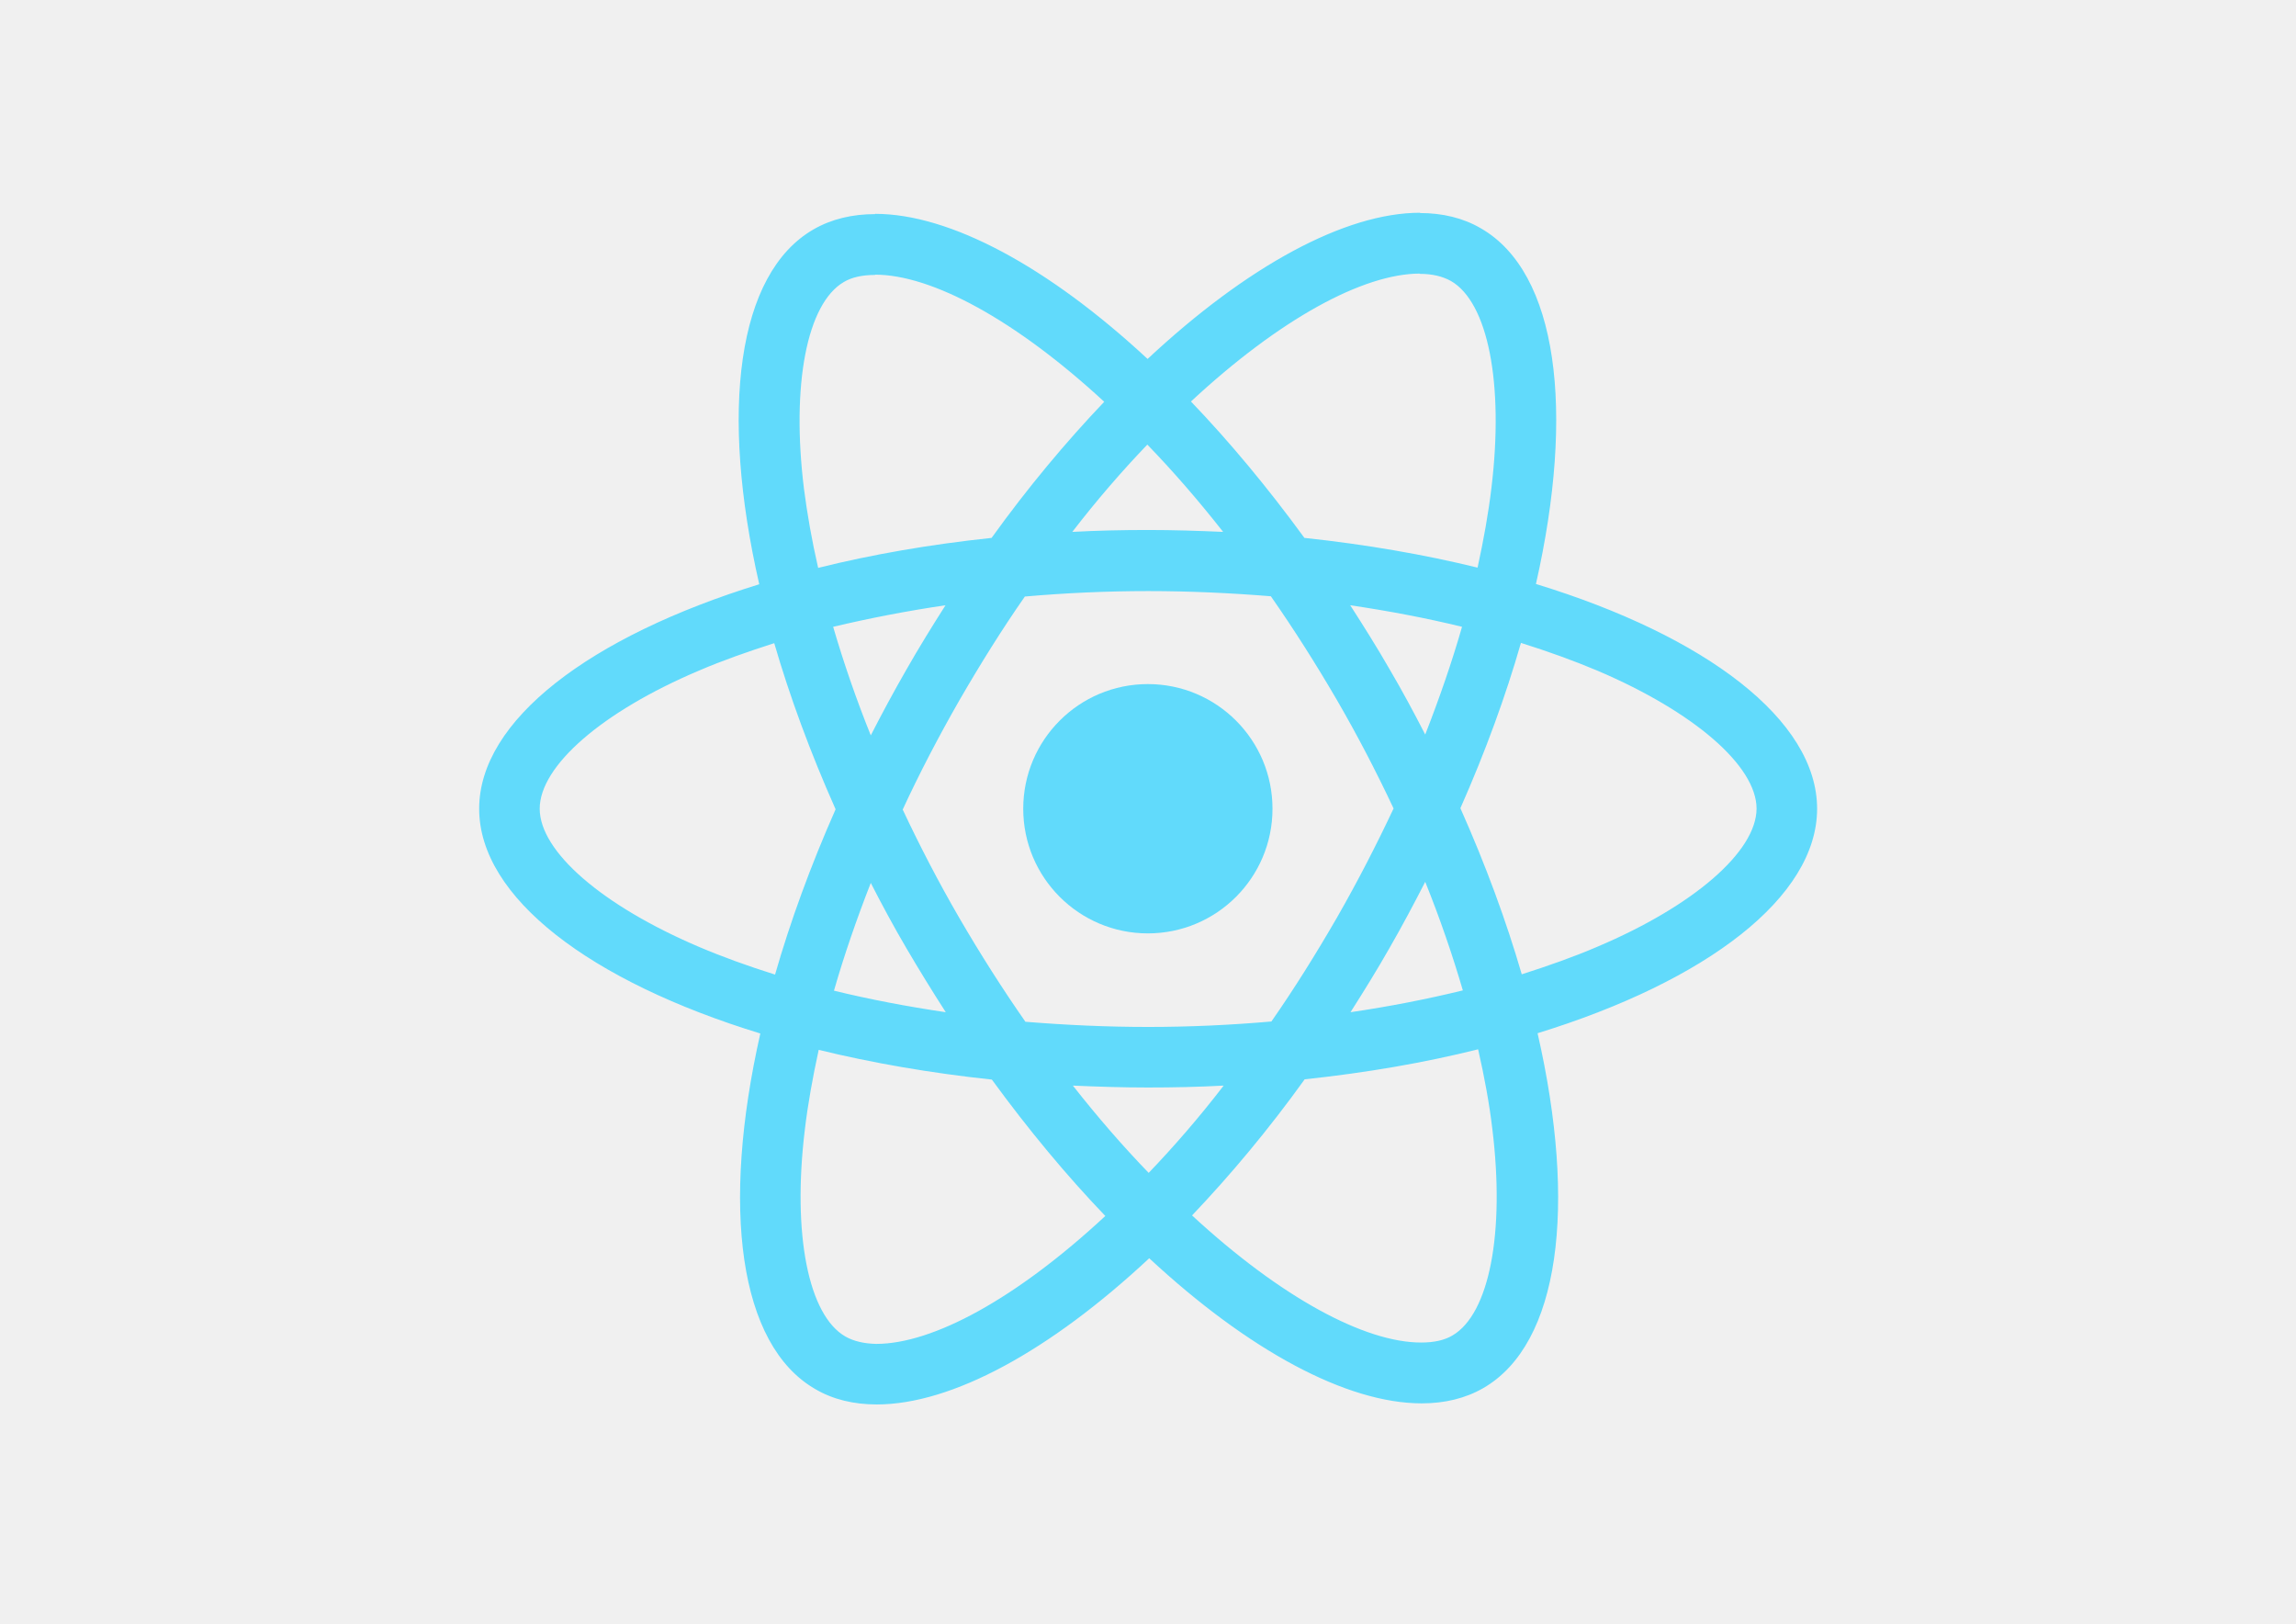
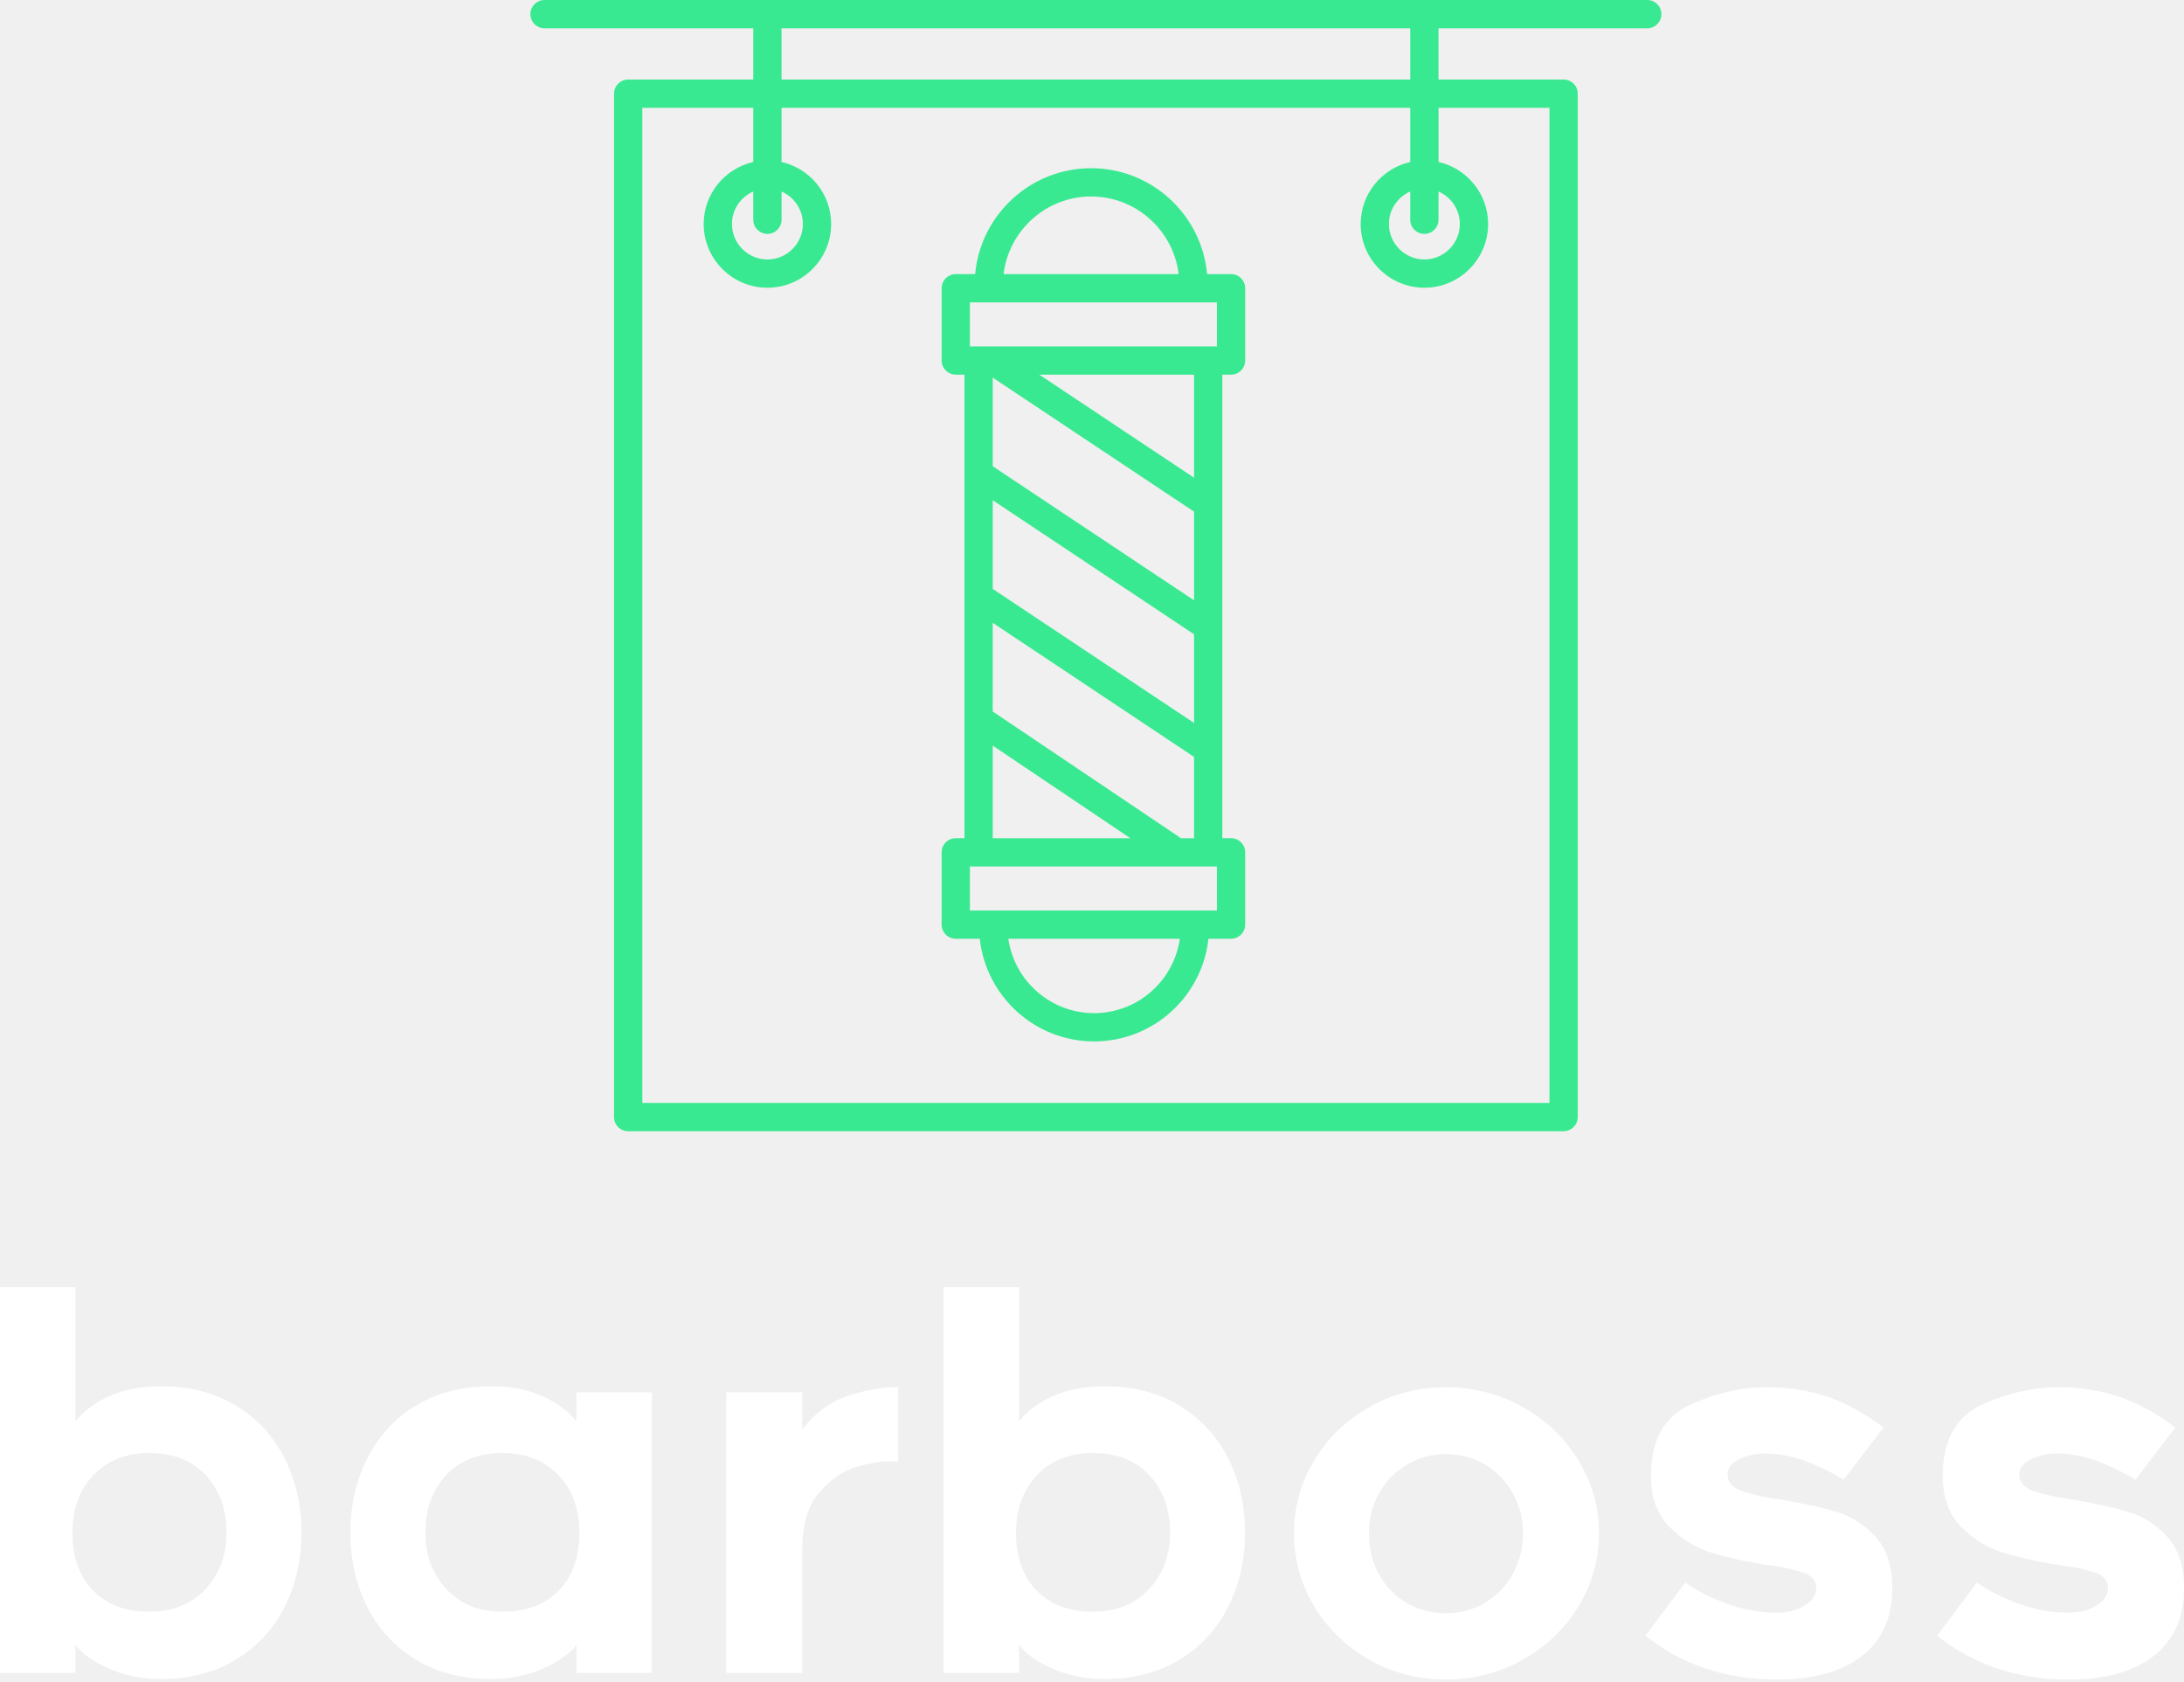
- <svg xmlns="http://www.w3.org/2000/svg" viewBox="0 0 841.9 595.3">
-   <g fill="#61DAFB">
-     <path d="M666.3 296.5c0-32.5-40.7-63.3-103.1-82.4 14.4-63.6 8-114.2-20.2-130.4-6.5-3.8-14.1-5.6-22.4-5.6v22.3c4.6 0 8.3.9 11.4 2.6 13.6 7.8 19.5 37.5 14.9 75.7-1.1 9.4-2.9 19.3-5.1 29.4-19.6-4.8-41-8.5-63.5-10.9-13.5-18.5-27.5-35.3-41.6-50 32.6-30.3 63.2-46.9 84-46.9V78c-27.5 0-63.5 19.6-99.9 53.6-36.4-33.8-72.4-53.2-99.9-53.2v22.3c20.7 0 51.4 16.5 84 46.6-14 14.7-28 31.4-41.3 49.9-22.6 2.4-44 6.1-63.6 11-2.3-10-4-19.7-5.2-29-4.7-38.2 1.1-67.9 14.6-75.8 3-1.8 6.9-2.6 11.5-2.6V78.5c-8.4 0-16 1.8-22.6 5.6-28.1 16.2-34.4 66.7-19.9 130.1-62.2 19.2-102.7 49.9-102.7 82.3 0 32.5 40.7 63.3 103.1 82.4-14.4 63.6-8 114.2 20.2 130.4 6.5 3.8 14.1 5.6 22.5 5.6 27.5 0 63.5-19.6 99.9-53.6 36.4 33.8 72.4 53.2 99.9 53.2 8.4 0 16-1.8 22.6-5.6 28.1-16.2 34.4-66.7 19.9-130.1 62-19.1 102.5-49.9 102.5-82.3zm-130.2-66.7c-3.7 12.9-8.3 26.2-13.5 39.5-4.1-8-8.4-16-13.1-24-4.6-8-9.5-15.8-14.4-23.4 14.2 2.1 27.9 4.7 41 7.9zm-45.8 106.5c-7.8 13.5-15.8 26.3-24.1 38.2-14.9 1.3-30 2-45.2 2-15.1 0-30.2-.7-45-1.9-8.3-11.9-16.4-24.6-24.2-38-7.6-13.1-14.5-26.4-20.8-39.8 6.2-13.4 13.2-26.8 20.7-39.9 7.8-13.5 15.8-26.3 24.1-38.2 14.9-1.3 30-2 45.2-2 15.1 0 30.2.7 45 1.9 8.3 11.9 16.4 24.6 24.2 38 7.6 13.1 14.5 26.4 20.8 39.8-6.3 13.4-13.2 26.8-20.7 39.9zm32.3-13c5.4 13.4 10 26.8 13.8 39.8-13.1 3.2-26.9 5.9-41.2 8 4.9-7.7 9.8-15.6 14.4-23.7 4.6-8 8.9-16.1 13-24.1zM421.2 430c-9.3-9.6-18.6-20.3-27.8-32 9 .4 18.2.7 27.5.7 9.4 0 18.7-.2 27.8-.7-9 11.7-18.3 22.4-27.5 32zm-74.4-58.9c-14.2-2.1-27.9-4.7-41-7.9 3.7-12.9 8.3-26.2 13.5-39.5 4.1 8 8.4 16 13.1 24 4.7 8 9.5 15.8 14.4 23.4zM420.7 163c9.3 9.6 18.6 20.3 27.8 32-9-.4-18.2-.7-27.5-.7-9.4 0-18.7.2-27.8.7 9-11.7 18.3-22.4 27.5-32zm-74 58.9c-4.9 7.7-9.8 15.6-14.4 23.7-4.6 8-8.9 16-13 24-5.4-13.4-10-26.8-13.8-39.8 13.1-3.1 26.9-5.8 41.2-7.9zm-90.5 125.2c-35.4-15.1-58.3-34.9-58.3-50.6 0-15.7 22.9-35.6 58.3-50.6 8.6-3.7 18-7 27.7-10.1 5.7 19.6 13.2 40 22.5 60.9-9.2 20.8-16.6 41.1-22.2 60.6-9.9-3.1-19.3-6.5-28-10.2zM310 490c-13.6-7.8-19.5-37.5-14.9-75.7 1.1-9.4 2.9-19.3 5.1-29.4 19.6 4.8 41 8.5 63.5 10.9 13.5 18.5 27.5 35.3 41.6 50-32.6 30.3-63.2 46.9-84 46.9-4.5-.1-8.3-1-11.3-2.7zm237.2-76.2c4.7 38.2-1.1 67.9-14.6 75.8-3 1.8-6.9 2.6-11.5 2.6-20.7 0-51.4-16.5-84-46.6 14-14.7 28-31.4 41.3-49.9 22.6-2.4 44-6.1 63.6-11 2.3 10.1 4.1 19.8 5.2 29.1zm38.5-66.7c-8.6 3.7-18 7-27.7 10.1-5.7-19.6-13.2-40-22.5-60.9 9.2-20.8 16.6-41.1 22.2-60.6 9.9 3.1 19.3 6.5 28.1 10.2 35.4 15.1 58.3 34.9 58.3 50.6-.1 15.7-23 35.6-58.4 50.6zM320.8 78.4z" />
-     <circle cx="420.9" cy="296.5" r="45.7" />
-     <path d="M520.5 78.1z" />
-   </g>
+ <svg xmlns="http://www.w3.org/2000/svg" width="200" height="154" viewBox="0 0 200 154" fill="none">
+   <path d="M150.848 2.589C151.564 2.589 152.143 2.011 152.143 1.295C152.143 0.579 151.564 0 150.848 0H49.866C49.15 0 48.571 0.579 48.571 1.295C48.571 2.011 49.15 2.589 49.866 2.589H68.981V7.284H57.525C56.809 7.284 56.23 7.862 56.23 8.578V102.277C56.23 102.993 56.809 103.571 57.525 103.571H143.188C143.904 103.571 144.482 102.993 144.482 102.277V8.578C144.482 7.862 143.904 7.284 143.188 7.284H131.731V2.589H150.848ZM141.893 9.873V100.982H58.82V9.873H68.981V14.83C66.387 15.422 64.44 17.738 64.44 20.508C64.44 23.726 67.058 26.345 70.276 26.345C73.495 26.345 76.112 23.727 76.112 20.508C76.112 17.737 74.165 15.422 71.571 14.83V9.873H129.143V14.83C126.549 15.422 124.603 17.738 124.603 20.508C124.603 23.726 127.22 26.345 130.438 26.345C133.657 26.345 136.274 23.727 136.274 20.508C136.274 17.737 134.327 15.422 131.733 14.83V9.873H141.893ZM70.276 21.415C70.992 21.415 71.571 20.836 71.571 20.12V17.536C72.718 18.037 73.523 19.18 73.523 20.508C73.523 22.299 72.067 23.755 70.276 23.755C68.486 23.755 67.029 22.299 67.029 20.508C67.029 19.18 67.834 18.037 68.981 17.536V20.12C68.981 20.835 69.56 21.415 70.276 21.415ZM130.437 21.415C131.153 21.415 131.731 20.836 131.731 20.12V17.536C132.879 18.037 133.684 19.18 133.684 20.508C133.684 22.299 132.227 23.755 130.437 23.755C128.648 23.755 127.191 22.299 127.191 20.508C127.191 19.18 127.996 18.038 129.142 17.536V20.12C129.142 20.835 129.722 21.415 130.437 21.415ZM129.142 7.284H71.569V2.589H129.142V7.284Z" fill="#39E991" />
+   <path d="M112.733 25.095H110.541C110.046 19.668 105.474 15.401 99.92 15.401C94.366 15.401 89.793 19.668 89.298 25.095H87.526C86.81 25.095 86.231 25.674 86.231 26.39V33.009C86.231 33.725 86.81 34.304 87.526 34.304H88.321V76.743H87.526C86.81 76.743 86.231 77.321 86.231 78.037V84.657C86.231 85.373 86.81 85.951 87.526 85.951H89.724C90.294 91.227 94.771 95.349 100.194 95.349C105.617 95.349 110.094 91.227 110.663 85.951H112.733C113.449 85.951 114.027 85.373 114.027 84.657V78.037C114.027 77.321 113.449 76.743 112.733 76.743H111.936V34.304H112.733C113.449 34.304 114.027 33.725 114.027 33.009V26.39C114.027 25.675 113.447 25.095 112.733 25.095ZM99.918 17.99C104.044 17.99 107.451 21.099 107.935 25.095H91.902C92.386 21.099 95.792 17.99 99.918 17.99ZM88.819 27.685H111.438V31.715H88.819V27.685ZM90.909 45.799L109.334 58.069C109.338 58.071 109.342 58.071 109.346 58.074V66.192L90.909 53.917V45.799ZM109.346 54.964L90.909 42.688V34.572L109.334 46.84C109.338 46.843 109.342 46.843 109.346 46.845V54.964ZM90.909 68.266L103.51 76.744H90.909V68.266ZM100.193 92.761C96.199 92.761 92.894 89.796 92.338 85.953H108.045C107.491 89.796 104.185 92.761 100.193 92.761ZM111.438 83.363H88.819V79.333H111.438V83.363ZM108.112 76.744C108.082 76.721 108.067 76.687 108.034 76.665L90.909 65.142V57.025L109.334 69.294C109.338 69.297 109.342 69.297 109.346 69.3V76.744H108.112ZM109.346 43.737L95.179 34.304H109.346V43.737Z" fill="#39E991" />
+   <path d="M0 153.168V117.857H6.913V130.141C7.629 129.207 8.664 128.436 10.019 127.829C11.373 127.222 12.938 126.918 14.713 126.918C17.36 126.918 19.656 127.51 21.602 128.693C23.548 129.876 25.035 131.488 26.063 133.527C27.09 135.567 27.604 137.832 27.604 140.323C27.604 142.814 27.09 145.08 26.063 147.119C25.035 149.159 23.548 150.77 21.602 151.953C19.656 153.137 17.36 153.728 14.713 153.728C13 153.728 11.42 153.409 9.972 152.771C8.524 152.132 7.504 151.408 6.913 150.599V153.168H0ZM8.524 145.625C9.785 146.917 11.505 147.563 13.685 147.563C15.803 147.563 17.507 146.878 18.8 145.508C20.092 144.138 20.738 142.41 20.738 140.323C20.738 138.175 20.107 136.423 18.846 135.069C17.585 133.714 15.865 133.037 13.685 133.037C11.537 133.037 9.824 133.714 8.547 135.069C7.271 136.423 6.632 138.175 6.632 140.323C6.632 142.565 7.263 144.332 8.524 145.625ZM52.779 150.599C52.188 151.408 51.168 152.132 49.72 152.771C48.272 153.409 46.692 153.728 44.979 153.728C42.332 153.728 40.036 153.137 38.09 151.953C36.144 150.77 34.657 149.159 33.629 147.119C32.602 145.08 32.088 142.814 32.088 140.323C32.088 137.832 32.602 135.567 33.629 133.527C34.657 131.488 36.144 129.876 38.09 128.693C40.036 127.51 42.332 126.918 44.979 126.918C46.754 126.918 48.319 127.222 49.673 127.829C51.028 128.436 52.063 129.207 52.779 130.141V127.479H59.692V153.168H52.779V150.599ZM51.144 135.069C49.868 133.714 48.155 133.037 46.007 133.037C43.827 133.037 42.106 133.714 40.845 135.069C39.584 136.423 38.954 138.175 38.954 140.323C38.954 142.41 39.6 144.138 40.892 145.508C42.184 146.878 43.889 147.563 46.007 147.563C48.186 147.563 49.907 146.917 51.168 145.625C52.429 144.332 53.059 142.565 53.059 140.323C53.059 138.175 52.421 136.423 51.144 135.069ZM78.842 134.181C77.503 134.508 76.273 135.279 75.152 136.493C74.031 137.708 73.47 139.483 73.47 141.818V153.168H66.511V127.479H73.47V130.888C74.623 129.363 76.031 128.327 77.697 127.782C79.363 127.238 80.881 126.981 82.251 127.012V133.831C81.317 133.738 80.181 133.854 78.842 134.181ZM86.408 153.168V117.857H93.321V130.141C94.037 129.207 95.072 128.436 96.427 127.829C97.781 127.222 99.346 126.918 101.121 126.918C103.768 126.918 106.064 127.51 108.01 128.693C109.956 129.876 111.443 131.488 112.471 133.527C113.498 135.567 114.012 137.832 114.012 140.323C114.012 142.814 113.498 145.08 112.471 147.119C111.443 149.159 109.956 150.77 108.01 151.953C106.064 153.137 103.768 153.728 101.121 153.728C99.408 153.728 97.828 153.409 96.38 152.771C94.932 152.132 93.912 151.408 93.321 150.599V153.168H86.408ZM94.932 145.625C96.193 146.917 97.914 147.563 100.093 147.563C102.211 147.563 103.916 146.878 105.208 145.508C106.5 144.138 107.146 142.41 107.146 140.323C107.146 138.175 106.516 136.423 105.255 135.069C103.993 133.714 102.273 133.037 100.093 133.037C97.945 133.037 96.232 133.714 94.956 135.069C93.679 136.423 93.041 138.175 93.041 140.323C93.041 142.565 93.671 144.332 94.932 145.625ZM125.432 151.977C123.299 150.778 121.61 149.151 120.364 147.096C119.119 145.041 118.496 142.799 118.496 140.37C118.496 137.972 119.119 135.746 120.364 133.691C121.61 131.636 123.299 130.009 125.432 128.81C127.565 127.611 129.893 127.012 132.415 127.012C134.937 127.012 137.272 127.611 139.421 128.81C141.569 130.009 143.274 131.636 144.535 133.691C145.796 135.746 146.427 137.972 146.427 140.37C146.427 142.799 145.796 145.041 144.535 147.096C143.274 149.151 141.569 150.778 139.421 151.977C137.272 153.176 134.937 153.775 132.415 153.775C129.893 153.775 127.565 153.176 125.432 151.977ZM128.865 134.088C127.775 134.726 126.919 135.598 126.296 136.704C125.673 137.809 125.362 139.031 125.362 140.37C125.362 141.771 125.666 143.025 126.273 144.13C126.88 145.235 127.721 146.107 128.795 146.746C129.869 147.384 131.076 147.703 132.415 147.703C133.723 147.703 134.914 147.384 135.988 146.746C137.062 146.107 137.911 145.228 138.533 144.107C139.156 142.986 139.468 141.74 139.468 140.37C139.468 139.031 139.156 137.809 138.533 136.704C137.911 135.598 137.062 134.726 135.988 134.088C134.914 133.45 133.723 133.13 132.415 133.13C131.138 133.13 129.955 133.45 128.865 134.088ZM150.677 149.758L154.32 144.901C155.441 145.679 156.749 146.333 158.244 146.862C159.738 147.392 161.202 147.656 162.634 147.656C163.693 147.656 164.573 147.438 165.273 147.002C165.974 146.567 166.324 146.022 166.324 145.368C166.324 144.714 165.927 144.255 165.133 143.99C164.339 143.725 163.568 143.538 162.821 143.429C162.074 143.32 161.591 143.25 161.373 143.219C159.505 142.908 157.894 142.534 156.539 142.098C155.185 141.662 153.955 140.884 152.849 139.763C151.744 138.642 151.191 137.101 151.191 135.139C151.191 131.9 152.367 129.736 154.717 128.647C157.068 127.557 159.427 127.012 161.794 127.012C163.818 127.012 165.686 127.308 167.398 127.899C169.111 128.491 170.808 129.425 172.49 130.702L168.846 135.466C167.632 134.75 166.433 134.174 165.25 133.738C164.067 133.302 162.837 133.084 161.56 133.084C160.782 133.084 160.026 133.255 159.295 133.597C158.563 133.94 158.197 134.407 158.197 134.999C158.197 135.746 158.703 136.275 159.715 136.587C160.727 136.898 161.84 137.132 163.055 137.287C165.234 137.661 166.978 138.05 168.286 138.455C169.594 138.86 170.754 139.615 171.766 140.72C172.778 141.826 173.284 143.39 173.284 145.414C173.284 148.092 172.365 150.155 170.528 151.603C168.691 153.051 166.091 153.775 162.728 153.775C158.057 153.775 154.04 152.436 150.677 149.758ZM177.394 149.758L181.037 144.901C182.158 145.679 183.466 146.333 184.96 146.862C186.455 147.392 187.918 147.656 189.351 147.656C190.409 147.656 191.289 147.438 191.99 147.002C192.69 146.567 193.041 146.022 193.041 145.368C193.041 144.714 192.644 144.255 191.85 143.99C191.056 143.725 190.285 143.538 189.538 143.429C188.79 143.32 188.308 143.25 188.09 143.219C186.221 142.908 184.61 142.534 183.255 142.098C181.901 141.662 180.671 140.884 179.566 139.763C178.46 138.642 177.908 137.101 177.908 135.139C177.908 131.9 179.083 129.736 181.434 128.647C183.785 127.557 186.144 127.012 188.51 127.012C190.534 127.012 192.402 127.308 194.115 127.899C195.828 128.491 197.525 129.425 199.206 130.702L195.563 135.466C194.348 134.75 193.15 134.174 191.966 133.738C190.783 133.302 189.553 133.084 188.277 133.084C187.498 133.084 186.743 133.255 186.011 133.597C185.279 133.94 184.914 134.407 184.914 134.999C184.914 135.746 185.42 136.275 186.432 136.587C187.444 136.898 188.557 137.132 189.771 137.287C191.951 137.661 193.695 138.05 195.002 138.455C196.31 138.86 197.47 139.615 198.482 140.72C199.494 141.826 200 143.39 200 145.414C200 148.092 199.081 150.155 197.244 151.603C195.407 153.051 192.807 153.775 189.444 153.775C184.773 153.775 180.757 152.436 177.394 149.758Z" fill="white" />
</svg>
